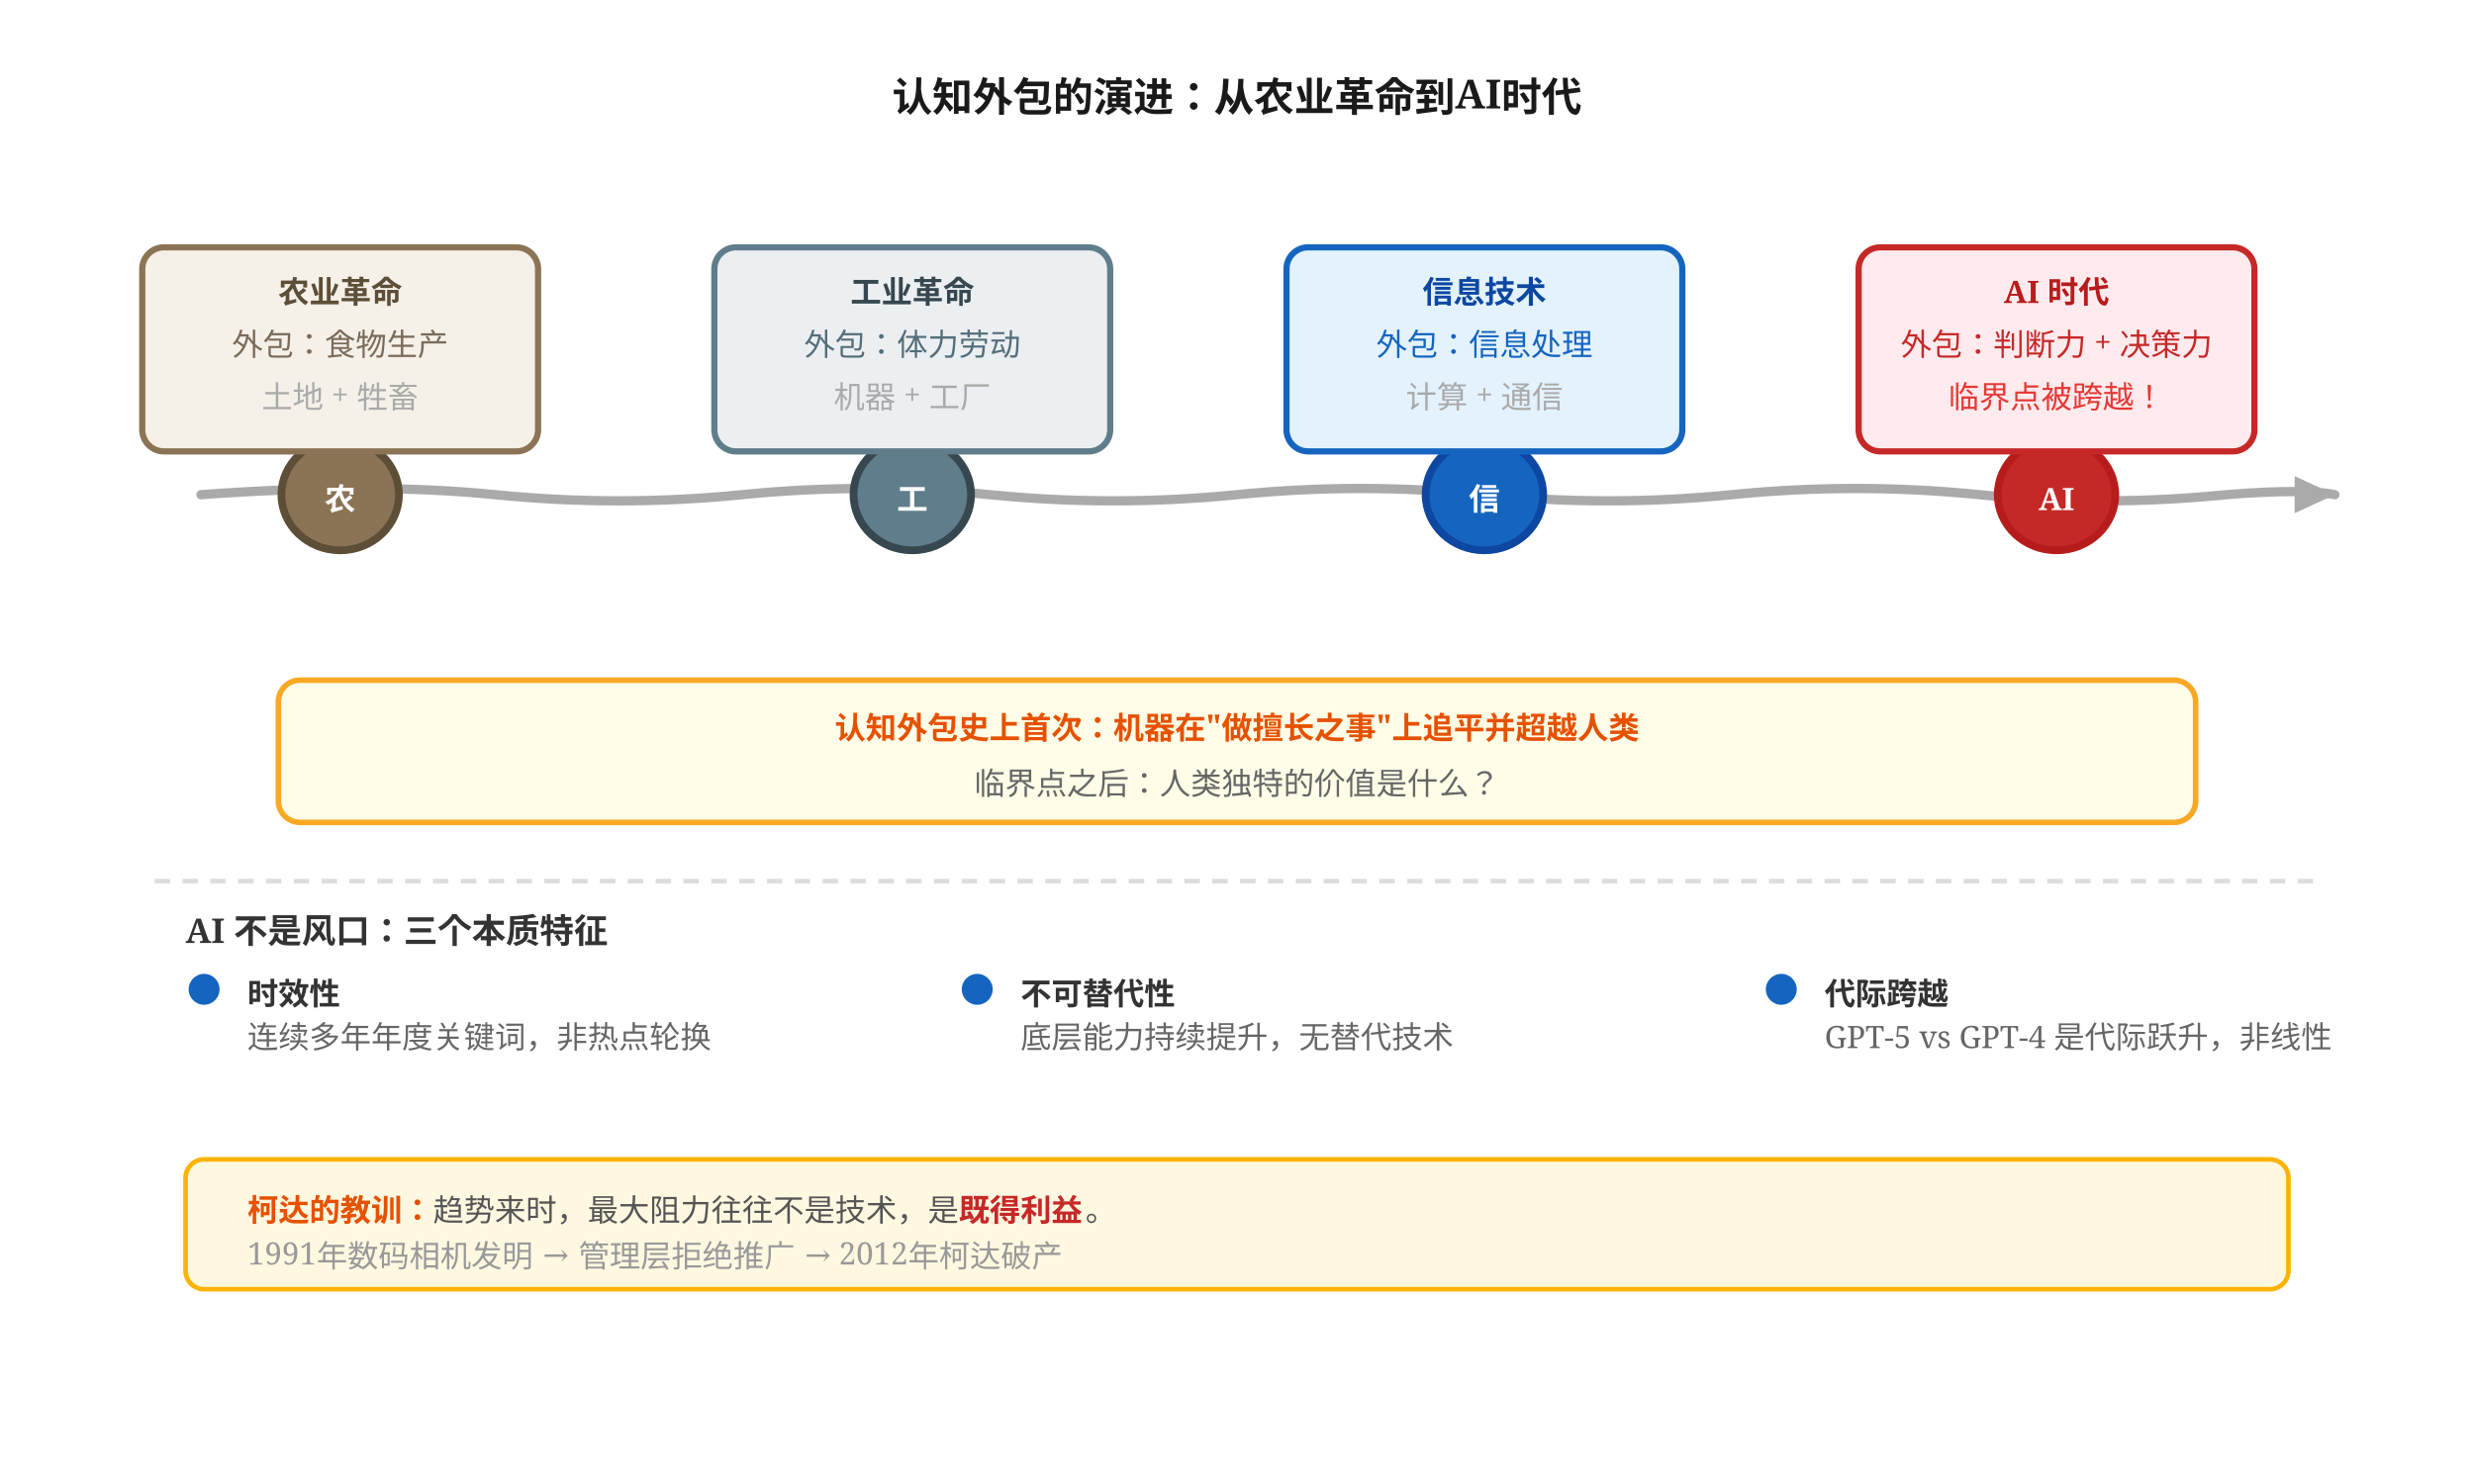
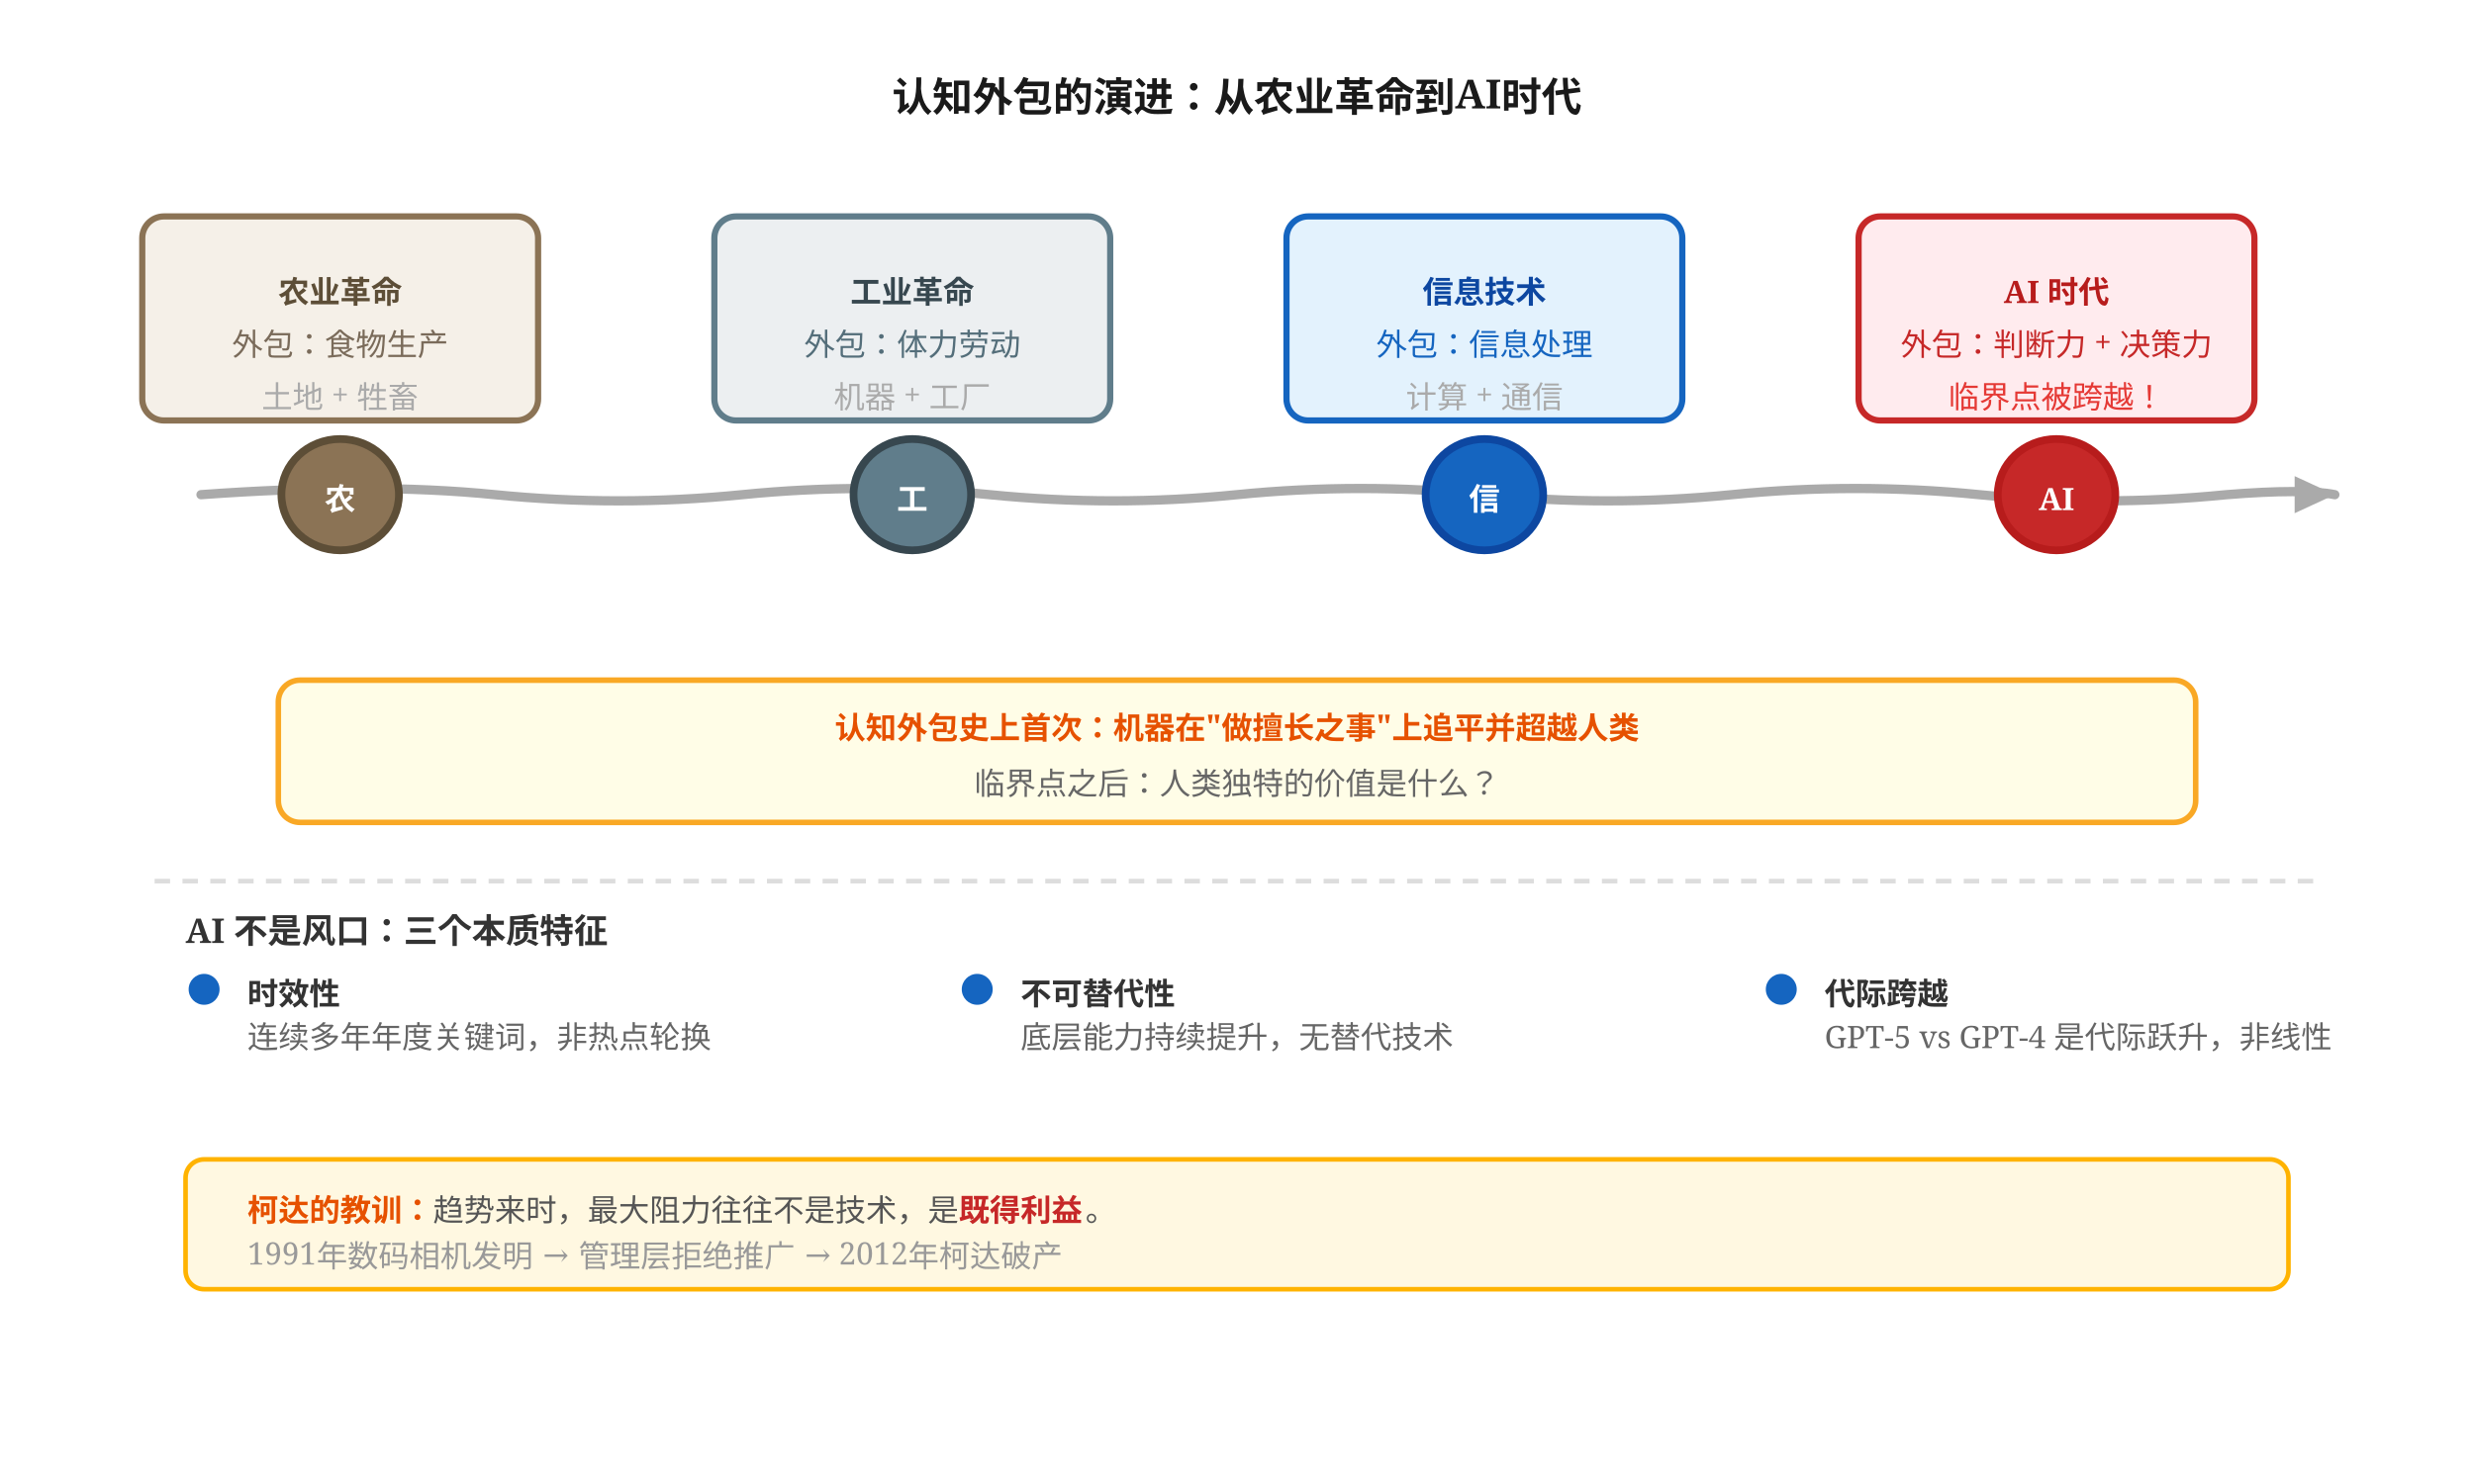
<svg xmlns="http://www.w3.org/2000/svg" viewBox="0 0 800 480" style="font-family: 'Songti SC', serif; background: #fefefe;">
  <rect width="800" height="480" fill="white" />
  <text x="400" y="36" text-anchor="middle" font-size="13" font-weight="bold" fill="#1a1a1a">认知外包的演进：从农业革命到AI时代</text>
  <path d="M65 160 Q120 156 160 160 Q200 164 240 160 Q280 156 320 160 Q360 164 400 160 Q440 156 480 160 Q520 164 560 160 Q600 156 640 160 Q680 164 720 160 Q745 158 755 160" fill="none" stroke="#aaa" stroke-width="3" stroke-linecap="round" />
  <polygon points="755,160 742,154 742,166" fill="#aaa" />
  <g transform="translate(110, 160)">
    <ellipse cx="0" cy="0" rx="19" ry="18" fill="#8B7355" stroke="#5D4E37" stroke-width="2.5" />
    <text x="0" y="5" text-anchor="middle" font-size="10" fill="white" font-weight="bold">农</text>
-     <rect x="-64" y="-80" width="128" height="66" rx="7" fill="#F5F0E8" stroke="#8B7355" stroke-width="2" />
+     <rect x="-64" y="-90" width="128" height="66" rx="7" fill="#F5F0E8" stroke="#8B7355" stroke-width="2" />
    <text x="0" y="-62" text-anchor="middle" font-size="10" font-weight="bold" fill="#5D4E37">农业革命</text>
    <text x="0" y="-45" text-anchor="middle" font-size="10" fill="#7A6B5A">外包：食物生产</text>
    <text x="0" y="-28" text-anchor="middle" font-size="10" fill="#aaa">土地 + 牲畜</text>
  </g>
  <g transform="translate(295, 160)">
    <ellipse cx="0" cy="0" rx="19" ry="18" fill="#607D8B" stroke="#37474F" stroke-width="2.5" />
    <text x="0" y="5" text-anchor="middle" font-size="10" fill="white" font-weight="bold">工</text>
-     <rect x="-64" y="-80" width="128" height="66" rx="7" fill="#ECEFF1" stroke="#607D8B" stroke-width="2" />
+     <rect x="-64" y="-90" width="128" height="66" rx="7" fill="#ECEFF1" stroke="#607D8B" stroke-width="2" />
    <text x="0" y="-62" text-anchor="middle" font-size="10" font-weight="bold" fill="#37474F">工业革命</text>
    <text x="0" y="-45" text-anchor="middle" font-size="10" fill="#546E7A">外包：体力劳动</text>
    <text x="0" y="-28" text-anchor="middle" font-size="10" fill="#aaa">机器 + 工厂</text>
  </g>
  <g transform="translate(480, 160)">
    <ellipse cx="0" cy="0" rx="19" ry="18" fill="#1565C0" stroke="#0D47A1" stroke-width="2.5" />
    <text x="0" y="5" text-anchor="middle" font-size="10" fill="white" font-weight="bold">信</text>
-     <rect x="-64" y="-80" width="128" height="66" rx="7" fill="#E3F2FD" stroke="#1565C0" stroke-width="2" />
+     <rect x="-64" y="-90" width="128" height="66" rx="7" fill="#E3F2FD" stroke="#1565C0" stroke-width="2" />
    <text x="0" y="-62" text-anchor="middle" font-size="10" font-weight="bold" fill="#0D47A1">信息技术</text>
    <text x="0" y="-45" text-anchor="middle" font-size="10" fill="#1565C0">外包：信息处理</text>
    <text x="0" y="-28" text-anchor="middle" font-size="10" fill="#aaa">计算 + 通信</text>
  </g>
  <g transform="translate(665, 160)">
    <ellipse cx="0" cy="0" rx="19" ry="18" fill="#C62828" stroke="#B71C1C" stroke-width="2.5" />
    <text x="0" y="5" text-anchor="middle" font-size="10" fill="white" font-weight="bold">AI</text>
-     <rect x="-64" y="-80" width="128" height="66" rx="7" fill="#FFEBEE" stroke="#C62828" stroke-width="2" />
+     <rect x="-64" y="-90" width="128" height="66" rx="7" fill="#FFEBEE" stroke="#C62828" stroke-width="2" />
    <text x="0" y="-62" text-anchor="middle" font-size="10" font-weight="bold" fill="#B71C1C">AI 时代</text>
    <text x="0" y="-45" text-anchor="middle" font-size="10" fill="#C62828">外包：判断力 + 决策力</text>
    <text x="0" y="-28" text-anchor="middle" font-size="10" fill="#E53935">临界点被跨越！</text>
  </g>
  <rect x="90" y="220" width="620" height="46" rx="7" fill="#FFFDE7" stroke="#F9A825" stroke-width="1.8" />
  <text x="400" y="239" text-anchor="middle" font-size="10" font-weight="bold" fill="#E65100">认知外包史上首次：机器在"做擅长之事"上追平并超越人类</text>
  <text x="400" y="257" text-anchor="middle" font-size="10" fill="#666">临界点之后：人类独特的价值是什么？</text>
  <line x1="50" y1="285" x2="750" y2="285" stroke="#ddd" stroke-width="1.5" stroke-dasharray="5,4" />
  <text x="60" y="305" font-size="11" font-weight="bold" fill="#333">AI 不是风口：三个本质特征</text>
  <g transform="translate(60, 325)">
    <ellipse cx="6" cy="-5" rx="5" ry="5" fill="#1565C0" />
    <text x="20" y="0" font-size="10" font-weight="bold" fill="#333">时效性</text>
    <text x="20" y="14" font-size="10" fill="#666">连续多年年度关键词，非热点轮换</text>
  </g>
  <g transform="translate(310, 325)">
    <ellipse cx="6" cy="-5" rx="5" ry="5" fill="#1565C0" />
    <text x="20" y="0" font-size="10" font-weight="bold" fill="#333">不可替代性</text>
    <text x="20" y="14" font-size="10" fill="#666">底层能力持续提升，无替代技术</text>
  </g>
  <g transform="translate(570, 325)">
    <ellipse cx="6" cy="-5" rx="5" ry="5" fill="#1565C0" />
    <text x="20" y="0" font-size="10" font-weight="bold" fill="#333">代际跨越</text>
    <text x="20" y="14" font-size="10" fill="#666">GPT-5 vs GPT-4 是代际跃升，非线性</text>
  </g>
  <rect x="60" y="375" width="680" height="42" rx="6" fill="#FFF8E1" stroke="#FFB300" stroke-width="1.5" />
  <text x="80" y="395" font-size="10" font-weight="bold" fill="#E65100">柯达的教训：</text>
  <text x="140" y="395" font-size="10" fill="#555">趋势来时，最大阻力往往不是技术，是</text>
  <text x="310" y="395" font-size="10" font-weight="bold" fill="#C62828">既得利益</text>
  <text x="351" y="395" font-size="10" fill="#555">。</text>
  <text x="80" y="409" font-size="10" fill="#999">1991年数码相机发明 → 管理层拒绝推广 → 2012年柯达破产</text>
</svg>
